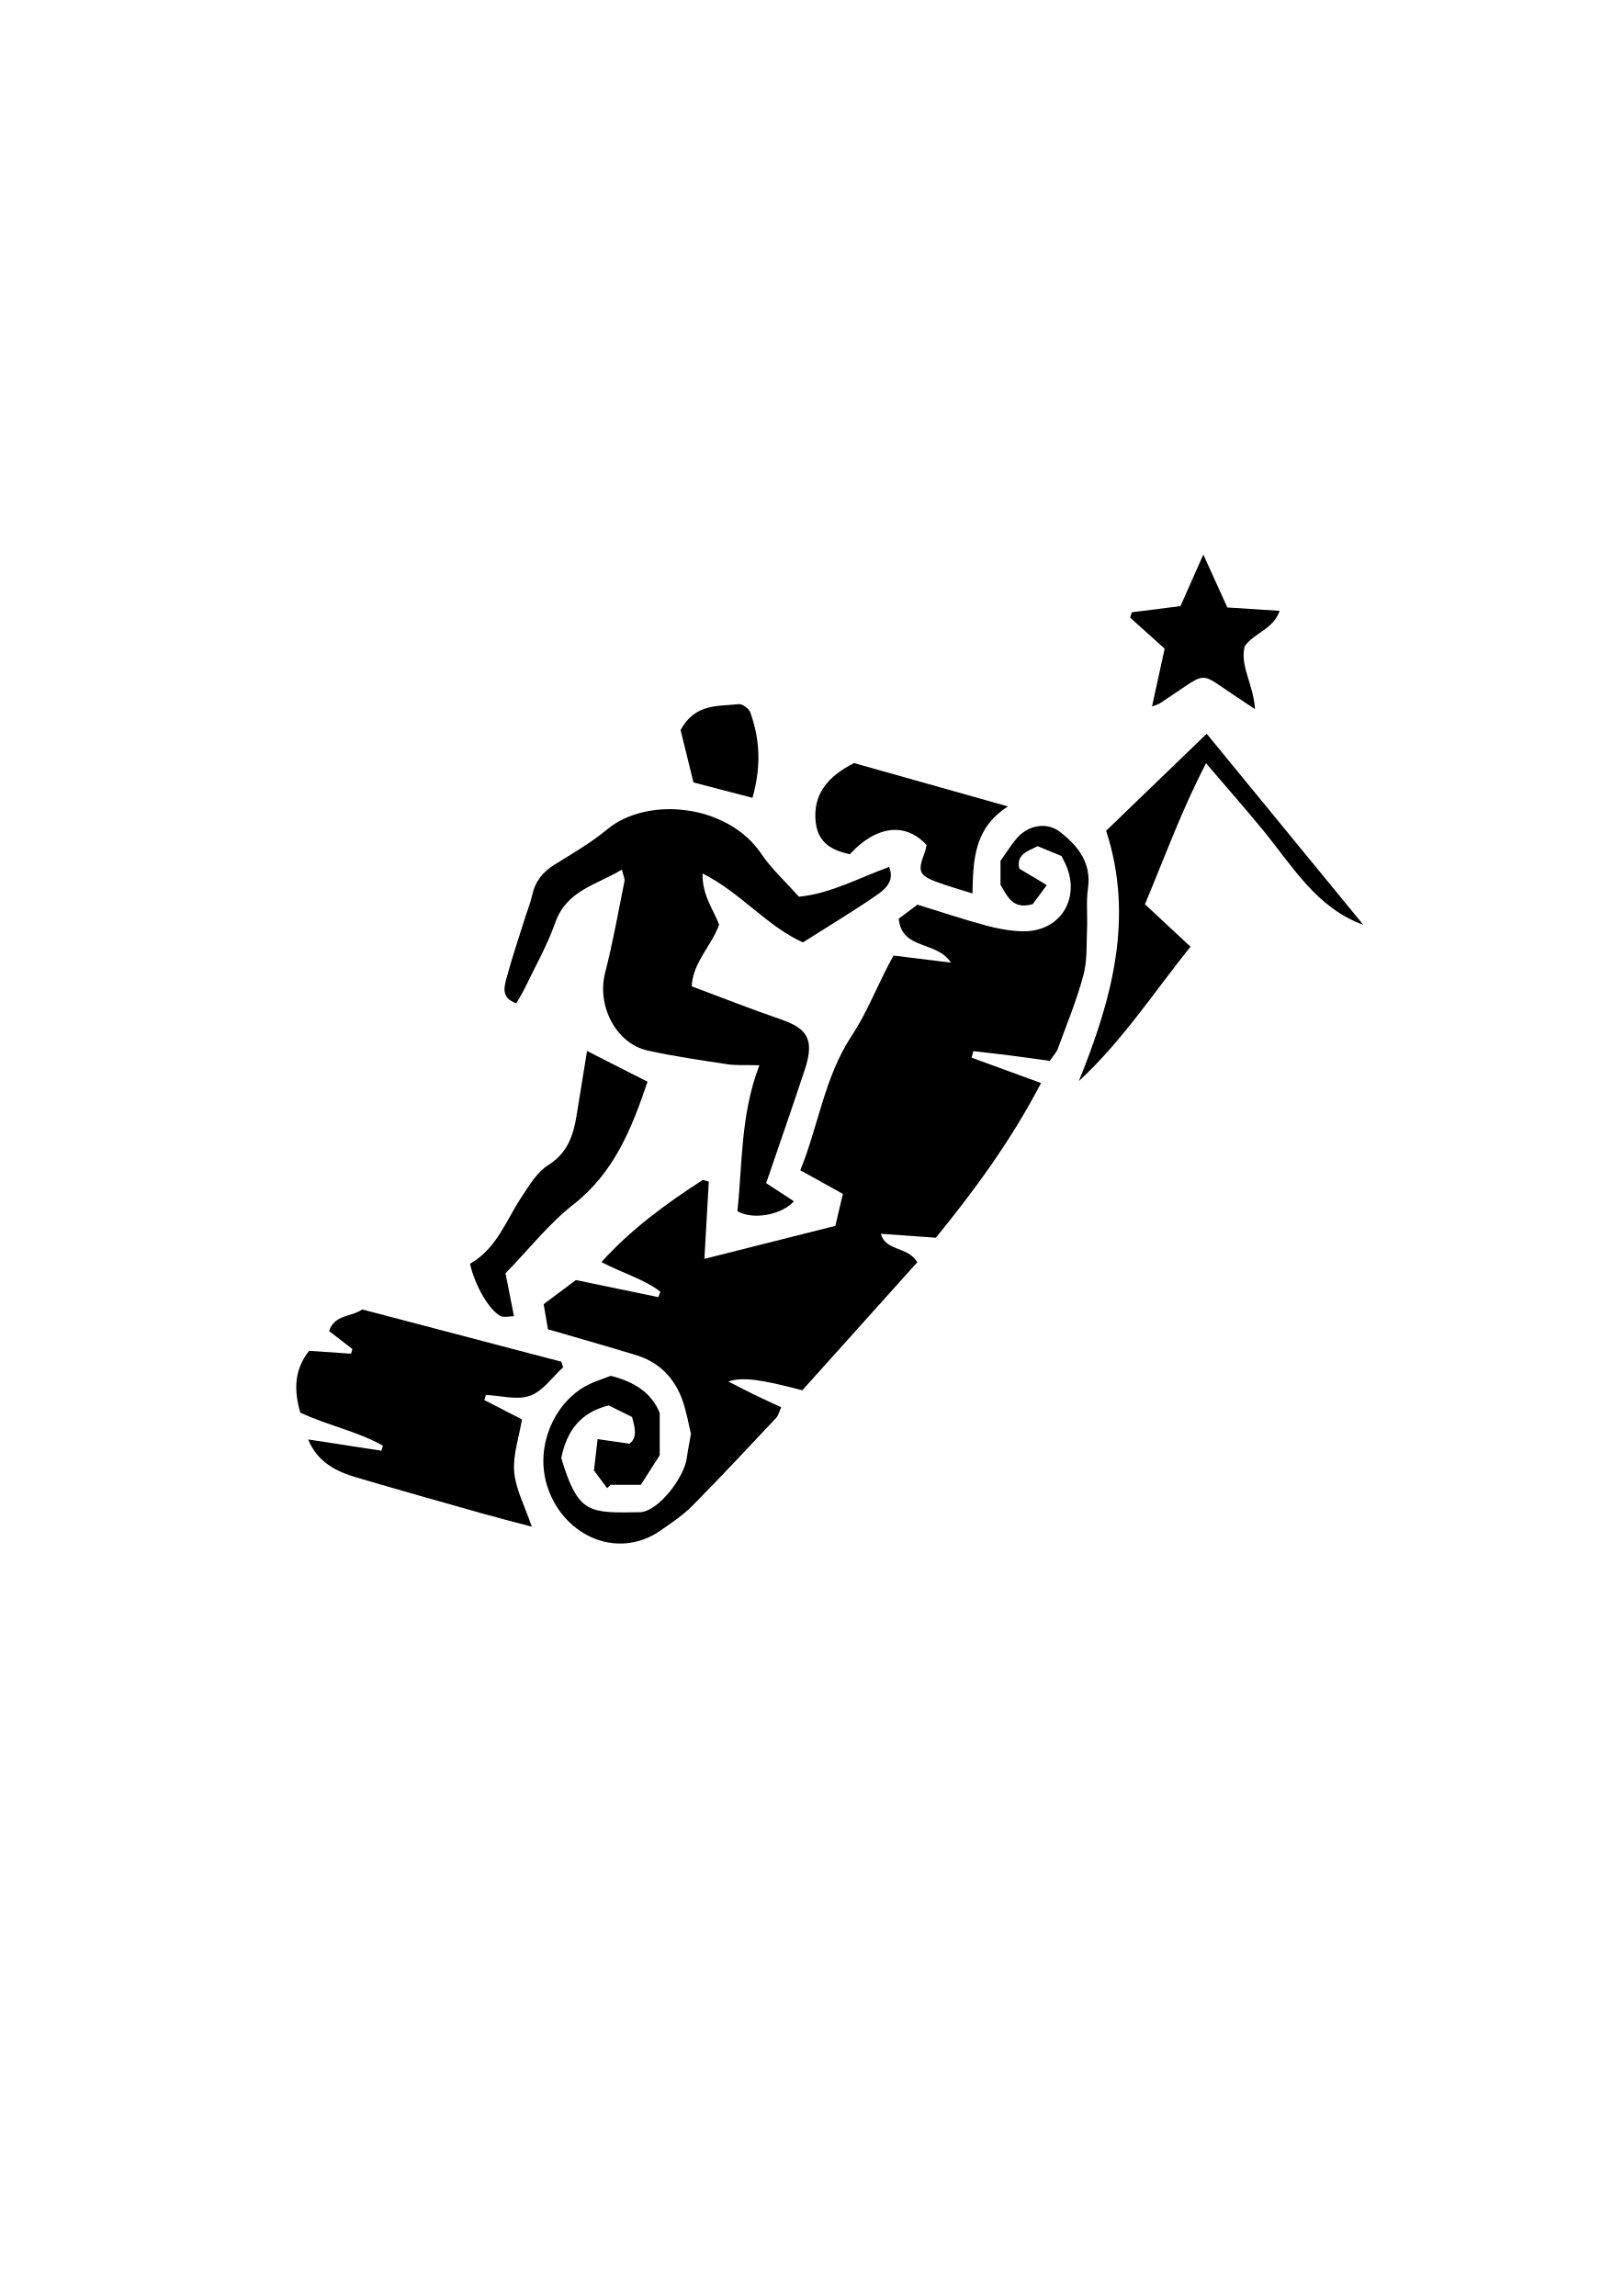
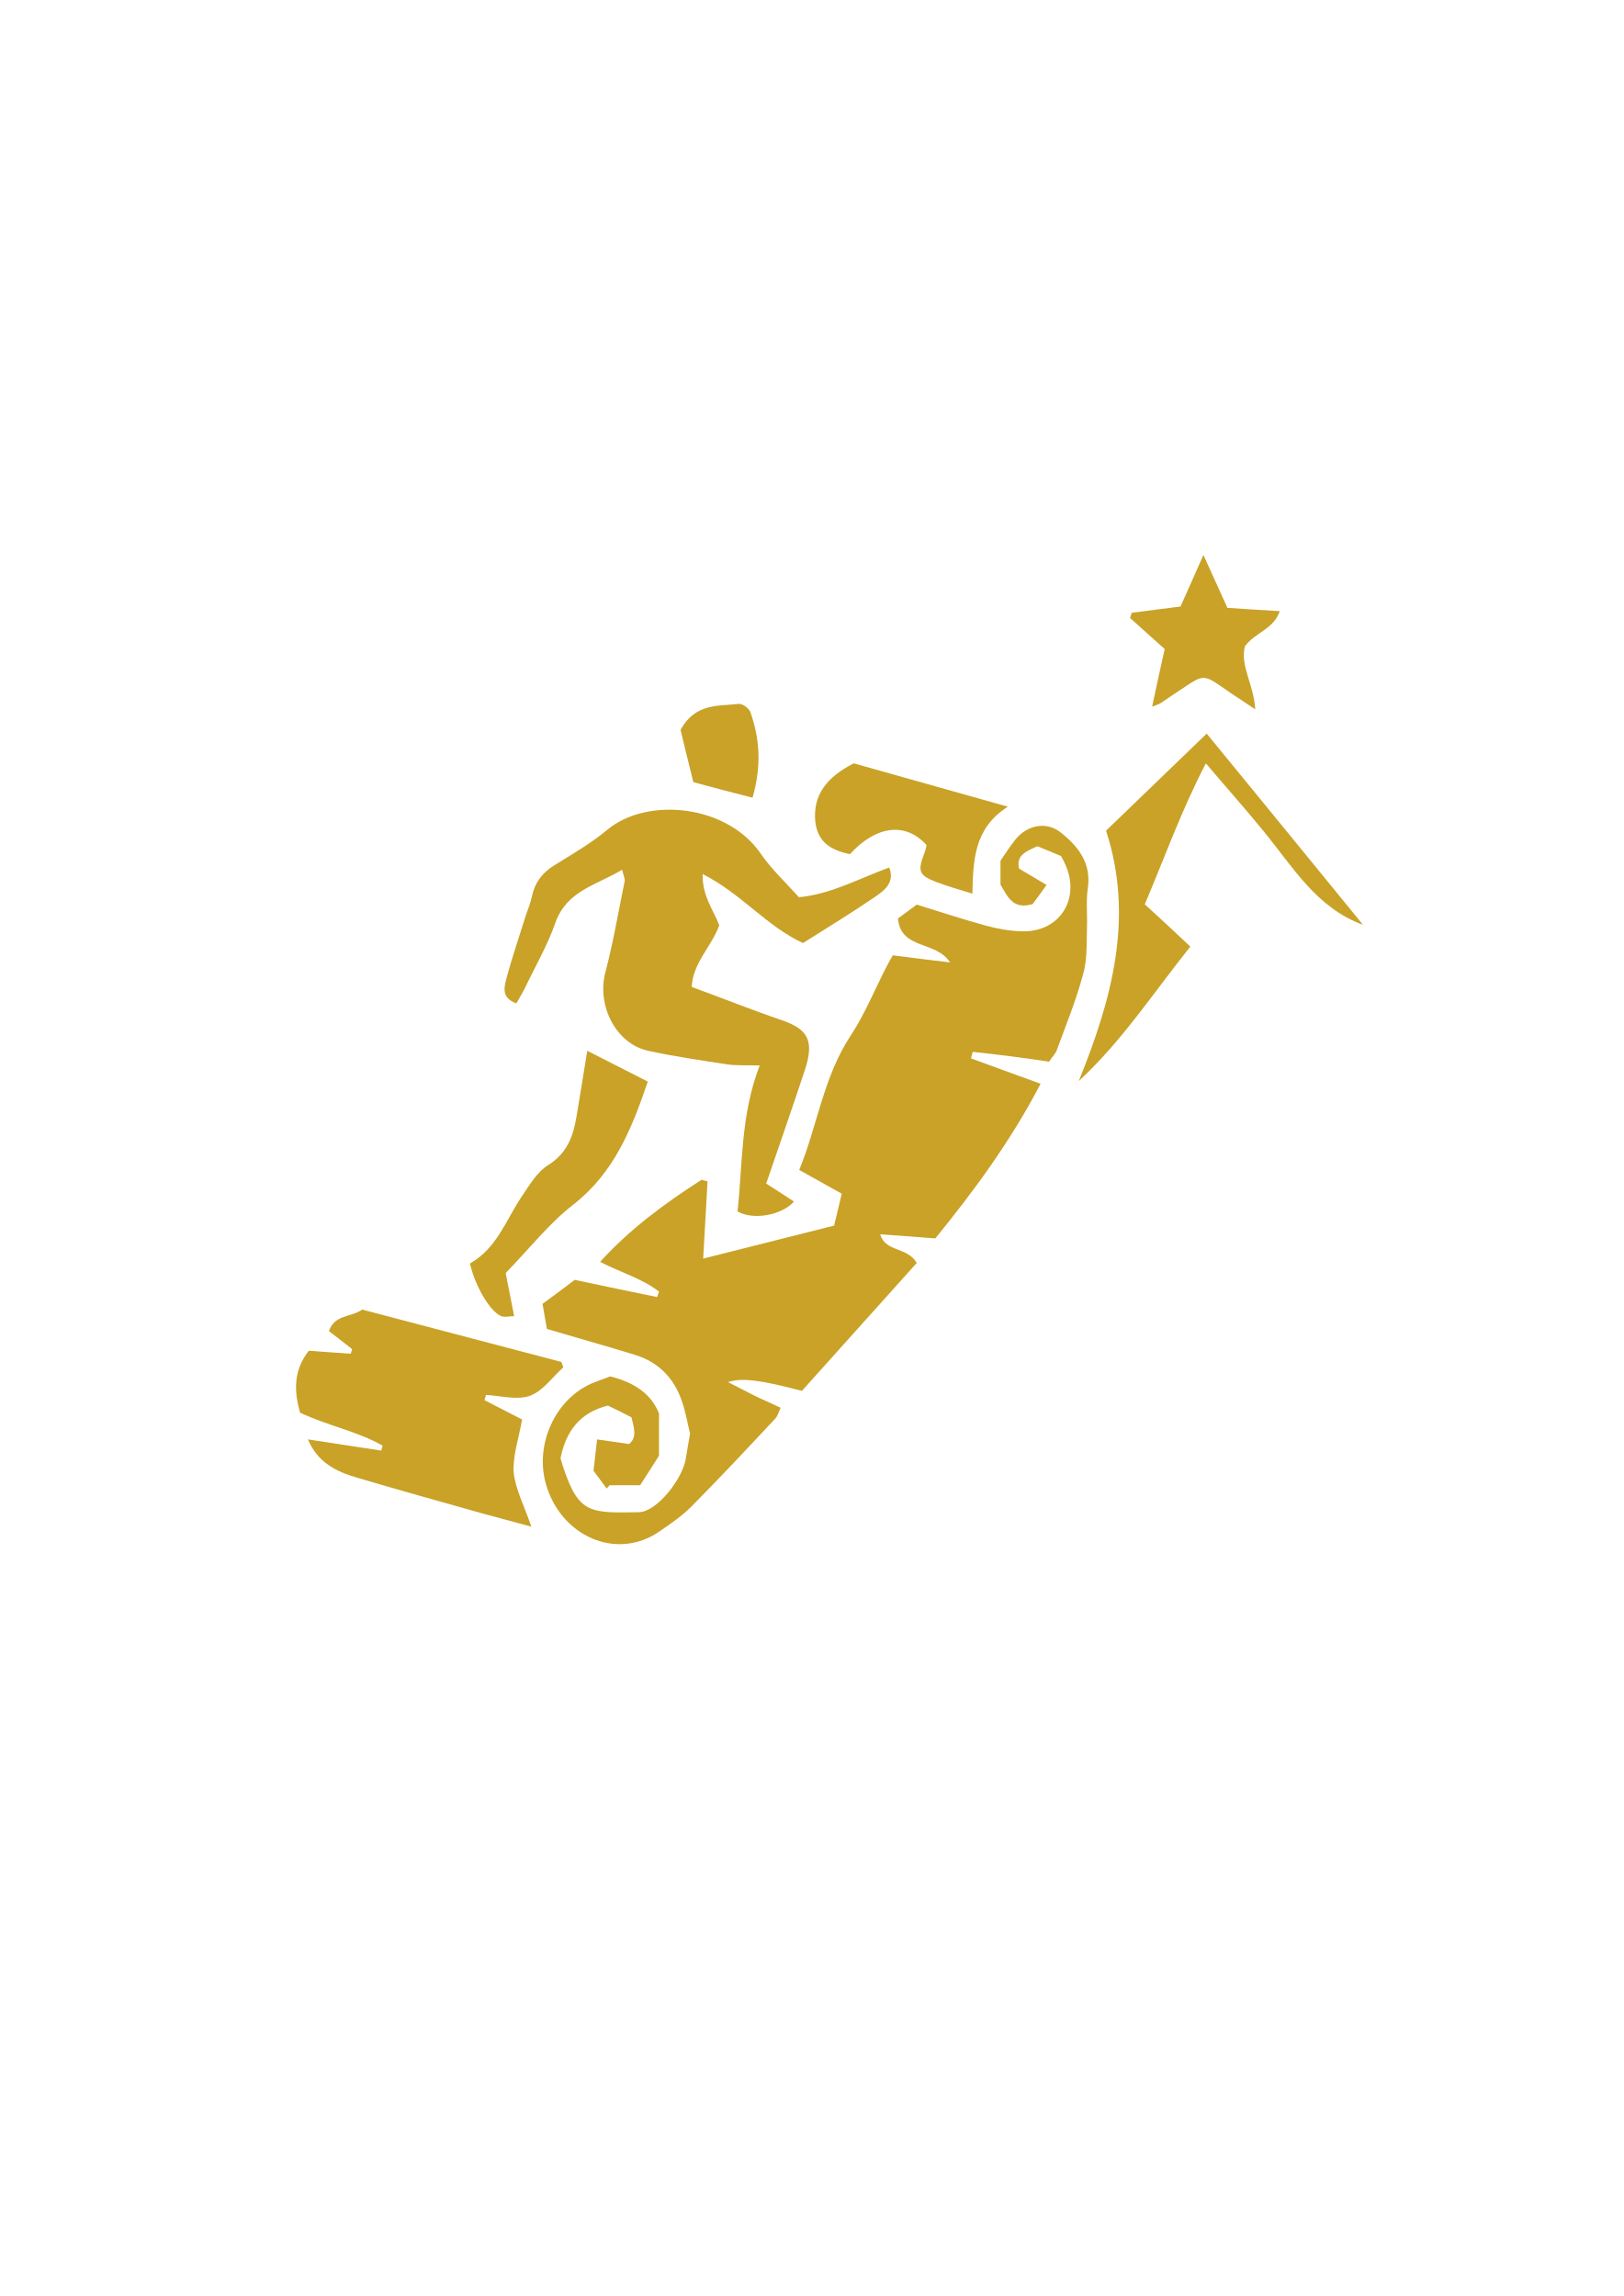
- <svg xmlns="http://www.w3.org/2000/svg" version="1.1" id="Camada_1" x="0px" y="0px" viewBox="0 0 595.28 841.89" style="enable-background:new 0 0 595.28 841.89;" xml:space="preserve">
+ <svg xmlns="http://www.w3.org/2000/svg" version="1.1" id="Camada_1" x="0px" y="0px" viewBox="0 0 595.3 841.9" style="enable-background:new 0 0 595.3 841.9;" xml:space="preserve">
+   <style type="text/css">
+ 	.st0{fill:#C9A227;}
+ </style>
  <g>
-     <path d="M398.53,340.29c0.21-4.82-0.37-9.73,0.33-14.47c1.36-9.31-3.55-15.47-10-20.61c-5.14-4.1-12.21-2.67-16.51,2.64   c-2.01,2.49-3.72,5.22-5.55,7.82c0,3.03,0,5.97,0,8.75c2.59,4.3,4.49,9.25,11.83,7.09c1.26-1.7,2.93-3.96,5.14-6.96   c-3.86-2.31-6.92-4.14-10.08-6.04c-1.13-5.05,2.64-6.28,6.73-8.23c2.77,1.14,5.91,2.44,8.73,3.6c0.75,1.49,1.27,2.42,1.69,3.39   c5.36,12.48-2.34,24.45-15.85,24.21c-4.47-0.08-9.03-0.91-13.36-2.08c-8.38-2.26-16.62-5.02-25.29-7.68   c-2.39,1.79-4.69,3.52-6.86,5.15c1.15,11.63,13.93,7.96,19.12,16.1c-7.53-0.93-14.09-1.74-21.01-2.59c-0.68,1.26-1.45,2.61-2.16,4   c-4.35,8.5-7.96,17.48-13.18,25.41c-10.06,15.25-12.2,33.12-18.85,49.31c5.54,3.08,10.3,5.72,15.61,8.67   c-1.03,4.37-1.86,7.9-2.76,11.73c-15.72,3.96-31.04,7.82-48.01,12.1c0.59-10.34,1.11-19.33,1.62-28.33   c-0.74-0.2-1.47-0.41-2.21-0.61c-13.41,8.64-26.21,18.02-37.17,30.12c7.76,4.04,15.42,6.14,21.61,10.85   c-0.24,0.67-0.48,1.34-0.72,2c-9.89-2.05-19.78-4.1-30.23-6.26c-3.84,2.87-7.84,5.86-11.83,8.84c0.67,3.91,1.2,6.96,1.58,9.2   c11.51,3.37,21.94,6.32,32.31,9.48c8.52,2.6,14.16,8.43,17.05,16.7c1.47,4.22,2.21,8.7,3.06,12.17c-0.6,3.45-1.15,6.04-1.48,8.66   c-0.95,7.45-10.62,19.96-17.29,20.07c-17.69,0.29-22,0.56-27.64-16.23c-0.42-1.26-0.79-2.53-1.13-3.61   c1.99-10.05,7.17-16.82,17.4-19.31c2.86,1.42,5.68,2.82,8.56,4.25c1.02,3.93,2.09,7.48-0.95,9.78c-4.3-0.62-7.78-1.12-11.69-1.68   c-0.52,4.53-0.92,7.96-1.33,11.5c1.69,2.27,3.27,4.38,4.84,6.5c0.38-0.41,0.77-0.82,1.15-1.24c3.44,0,6.88,0,11.18,0   c2.42-3.77,4.95-7.74,6.93-10.83c0-5.67,0-10.21,0-15.52c-2.93-7.38-9.41-11.49-17.94-13.62c-2.89,1.16-6.26,2.11-9.23,3.77   c-11.75,6.57-18.17,21.96-14.41,35.5c5.31,19.11,25.72,28.51,41.64,17.62c4.19-2.87,8.49-5.78,12.03-9.36   c10.4-10.51,20.48-21.35,30.61-32.12c0.81-0.86,1.08-2.21,1.85-3.88c-3.55-1.65-6.66-3.05-9.74-4.55c-3.04-1.48-6.04-3.06-9.65-4.9   c5.07-1.7,11.78-0.84,27.12,3.23c13.92-15.5,28.18-31.39,42.14-46.94c-3.47-5.96-11.5-3.9-13.36-10.45   c6.79,0.49,13.01,0.93,20.18,1.45c14.08-17.26,27.57-35.64,38.56-56.72c-8.96-3.28-17.2-6.3-25.45-9.31c0.21-0.8,0.41-1.6,0.62-2.4   c4.58,0.54,9.16,1.04,13.73,1.62c4.91,0.63,9.8,1.34,14.3,1.96c1.47-2.16,2.48-3.15,2.92-4.36c3.26-8.95,6.94-17.8,9.39-26.98   C398.67,352.17,398.28,346.11,398.53,340.29z" />
-     <path d="M189.29,367.88c1.09-1.93,2.21-3.66,3.1-5.51c3.81-7.97,8.25-15.74,11.16-24.03c4.17-11.9,15.06-13.8,24.46-19.48   c0.52,2.27,1.12,3.34,0.93,4.26c-2.26,11.19-4.22,22.45-7.08,33.49c-3.13,12.08,3.87,26.03,15.66,28.62   c9.61,2.12,19.38,3.52,29.12,5c3.26,0.5,6.64,0.24,11.77,0.37c-6.99,18.26-6.17,36.05-8.07,53.51c5.65,3.29,16.1,1.45,20.74-3.62   c-3.41-2.22-6.83-4.45-10.2-6.65c4.98-14.59,9.72-28.1,14.19-41.69c3.61-10.98,0.92-15.03-8.73-18.34   c-10.86-3.73-21.54-7.97-32.75-12.15c0.42-8.76,7.17-14.68,10.06-22.59c-2.1-5.58-6.26-10.73-6.07-18.79   c14.08,7.1,23.45,19.24,36.77,25.28c9.26-5.88,18.22-11.26,26.81-17.17c3.28-2.26,6.94-5.22,4.82-10.5   c-11.2,4.06-21.42,9.76-33.09,10.92c-4.97-5.6-10.04-10.19-13.75-15.69c-12.41-18.41-41.86-21.21-56.52-9.02   c-5.96,4.95-12.79,8.89-19.41,13c-4.39,2.73-7.11,6.34-8.17,11.37c-0.5,2.35-1.45,4.61-2.17,6.91c-2.4,7.67-5.01,15.28-7.1,23.03   C184.85,361.77,183.55,365.93,189.29,367.88z" />
-     <path d="M191.36,520.47c-4.75-2.45-9.29-4.79-13.83-7.12c0.21-0.62,0.42-1.24,0.63-1.86c5.43,0.25,11.41,2,16.14,0.31   c4.7-1.67,8.16-6.82,12.16-10.44c-0.22-0.68-0.45-1.36-0.67-2.05c-24.39-6.41-48.78-12.81-72.98-19.17   c-4.16,2.88-10.18,1.82-12.15,7.93c2.88,2.23,5.71,4.41,8.54,6.6c-0.17,0.57-0.34,1.13-0.51,1.7c-5.05-0.35-10.11-0.7-15.38-1.06   c-5.71,7.29-5.45,14.89-3.24,22.66c10.23,4.77,20.99,6.85,30.31,12.14c-0.18,0.61-0.36,1.23-0.53,1.84   c-8.78-1.35-17.57-2.71-26.88-4.14c3.46,8.42,10.35,11.78,17.94,14.01c15.14,4.46,30.33,8.73,45.52,13.03   c5.75,1.62,11.54,3.09,18.54,4.96c-2.62-7.72-5.93-13.79-6.46-20.09C188,533.49,190.28,527.02,191.36,520.47z" />
-     <path d="M442.39,269.05c-12.87,12.42-24.81,23.94-36.86,35.57c10.38,31.9,2.1,61.91-10.01,91.8c15.82-14.62,27.29-32.26,40.93-49.3   c-5.64-5.25-11.03-10.27-16.7-15.54c7.25-17.24,13.39-34.38,22.41-51.71c7.64,8.96,14.48,16.71,21.02,24.7   c10.75,13.13,19.45,28.29,36.64,34.55C480.5,315.55,461.18,291.98,442.39,269.05z" />
-     <path d="M183.47,482.52c1.32,0.68,3.3,0.11,4.96,0.11c-1.23-6.24-2.27-11.55-3.1-15.75c8.93-9.19,16-18.28,24.81-25.15   c15.12-11.8,21.49-28.09,27.26-45.09c-7.52-3.82-14.71-7.47-22.18-11.26c-1.33,8.21-2.58,16.04-3.87,23.86   c-1.2,7.27-3.36,13.59-10.38,18c-4.06,2.54-6.88,7.35-9.67,11.53c-5.75,8.63-9.09,18.99-18.99,24.63   C174.07,471.28,179.28,480.35,183.47,482.52z" />
-     <path d="M311.59,313.22c9.57-10.49,20.42-11.86,28.12-3.34c-0.22,0.87-0.39,1.92-0.76,2.9c-2.58,6.75-2.05,8.18,4.6,10.67   c3.9,1.46,7.94,2.56,12.97,4.16c0.29-11.9,0.37-23.87,13.03-31.91c-20.49-5.77-39.09-11.01-56.45-15.9   c-9.96,5.06-14.99,11.68-14.09,21.27C299.68,308.21,303.84,311.62,311.59,313.22z" />
-     <path d="M422.35,259.06c1.5-0.6,2.31-0.79,2.95-1.21c3.14-2.06,6.24-4.2,9.36-6.3c6.06-4.07,7-4.02,12.91,0.08   c3.84,2.67,7.77,5.21,12.53,8.39c-0.52-9.04-5.65-15.89-3.75-23.09c3.68-5.08,10.48-6.18,12.78-12.95   c-6.98-0.45-12.78-0.83-19.16-1.24c-2.78-6.11-5.43-11.96-8.81-19.4c-3.24,7.32-5.69,12.84-8.38,18.91   c-6.57,0.83-12.21,1.55-17.85,2.26c-0.2,0.65-0.41,1.3-0.61,1.95c3.83,3.45,7.67,6.9,12.66,11.39   C425.58,244.25,424.02,251.41,422.35,259.06z" />
-     <path d="M275.87,292.55c3.35-11.89,2.63-21.71-0.8-31.35c-0.5-1.39-2.96-3.17-4.3-3.01c-7.4,0.89-15.84-0.43-21.26,9.49   c1.33,5.4,2.95,11.98,4.73,19.22C261.17,288.71,267.93,290.48,275.87,292.55z" />
+     <path class="st0" d="M398.5,340.3c0.2-4.8-0.4-9.7,0.3-14.5c1.4-9.3-3.5-15.5-10-20.6c-5.1-4.1-12.2-2.7-16.5,2.6   c-2,2.5-3.7,5.2-5.5,7.8c0,3,0,6,0,8.8c2.6,4.3,4.5,9.3,11.8,7.1c1.3-1.7,2.9-4,5.1-7c-3.9-2.3-6.9-4.1-10.1-6   c-1.1-5,2.6-6.3,6.7-8.2c2.8,1.1,5.9,2.4,8.7,3.6c0.8,1.5,1.3,2.4,1.7,3.4c5.4,12.5-2.3,24.5-15.9,24.2c-4.5-0.1-9-0.9-13.4-2.1   c-8.4-2.3-16.6-5-25.3-7.7c-2.4,1.8-4.7,3.5-6.9,5.1c1.1,11.6,13.9,8,19.1,16.1c-7.5-0.9-14.1-1.7-21-2.6c-0.7,1.3-1.5,2.6-2.2,4   c-4.4,8.5-8,17.5-13.2,25.4c-10.1,15.3-12.2,33.1-18.9,49.3c5.5,3.1,10.3,5.7,15.6,8.7c-1,4.4-1.9,7.9-2.8,11.7   c-15.7,4-31,7.8-48,12.1c0.6-10.3,1.1-19.3,1.6-28.3c-0.7-0.2-1.5-0.4-2.2-0.6c-13.4,8.6-26.2,18-37.2,30.1   c7.8,4,15.4,6.1,21.6,10.9c-0.2,0.7-0.5,1.3-0.7,2c-9.9-2-19.8-4.1-30.2-6.3c-3.8,2.9-7.8,5.9-11.8,8.8c0.7,3.9,1.2,7,1.6,9.2   c11.5,3.4,21.9,6.3,32.3,9.5c8.5,2.6,14.2,8.4,17.1,16.7c1.5,4.2,2.2,8.7,3.1,12.2c-0.6,3.5-1.1,6-1.5,8.7   c-0.9,7.5-10.6,20-17.3,20.1c-17.7,0.3-22,0.6-27.6-16.2c-0.4-1.3-0.8-2.5-1.1-3.6c2-10,7.2-16.8,17.4-19.3   c2.9,1.4,5.7,2.8,8.6,4.3c1,3.9,2.1,7.5-0.9,9.8c-4.3-0.6-7.8-1.1-11.7-1.7c-0.5,4.5-0.9,8-1.3,11.5c1.7,2.3,3.3,4.4,4.8,6.5   c0.4-0.4,0.8-0.8,1.1-1.2c3.4,0,6.9,0,11.2,0c2.4-3.8,4.9-7.7,6.9-10.8c0-5.7,0-10.2,0-15.5c-2.9-7.4-9.4-11.5-17.9-13.6   c-2.9,1.2-6.3,2.1-9.2,3.8c-11.8,6.6-18.2,22-14.4,35.5c5.3,19.1,25.7,28.5,41.6,17.6c4.2-2.9,8.5-5.8,12-9.4   c10.4-10.5,20.5-21.3,30.6-32.1c0.8-0.9,1.1-2.2,1.9-3.9c-3.5-1.7-6.7-3-9.7-4.5c-3-1.5-6-3.1-9.6-4.9c5.1-1.7,11.8-0.8,27.1,3.2   c13.9-15.5,28.2-31.4,42.1-46.9c-3.5-6-11.5-3.9-13.4-10.5c6.8,0.5,13,0.9,20.2,1.5c14.1-17.3,27.6-35.6,38.6-56.7   c-9-3.3-17.2-6.3-25.5-9.3c0.2-0.8,0.4-1.6,0.6-2.4c4.6,0.5,9.2,1,13.7,1.6c4.9,0.6,9.8,1.3,14.3,2c1.5-2.2,2.5-3.1,2.9-4.4   c3.3-9,6.9-17.8,9.4-27C398.7,352.2,398.3,346.1,398.5,340.3z" />
+     <path class="st0" d="M189.3,367.9c1.1-1.9,2.2-3.7,3.1-5.5c3.8-8,8.3-15.7,11.2-24c4.2-11.9,15.1-13.8,24.5-19.5   c0.5,2.3,1.1,3.3,0.9,4.3c-2.3,11.2-4.2,22.5-7.1,33.5c-3.1,12.1,3.9,26,15.7,28.6c9.6,2.1,19.4,3.5,29.1,5   c3.3,0.5,6.6,0.2,11.8,0.4c-7,18.3-6.2,36-8.1,53.5c5.6,3.3,16.1,1.5,20.7-3.6c-3.4-2.2-6.8-4.5-10.2-6.6   c5-14.6,9.7-28.1,14.2-41.7c3.6-11,0.9-15-8.7-18.3c-10.9-3.7-21.5-8-32.8-12.1c0.4-8.8,7.2-14.7,10.1-22.6   c-2.1-5.6-6.3-10.7-6.1-18.8c14.1,7.1,23.5,19.2,36.8,25.3c9.3-5.9,18.2-11.3,26.8-17.2c3.3-2.3,6.9-5.2,4.8-10.5   c-11.2,4.1-21.4,9.8-33.1,10.9c-5-5.6-10-10.2-13.8-15.7c-12.4-18.4-41.9-21.2-56.5-9c-6,5-12.8,8.9-19.4,13   c-4.4,2.7-7.1,6.3-8.2,11.4c-0.5,2.4-1.4,4.6-2.2,6.9c-2.4,7.7-5,15.3-7.1,23C184.9,361.8,183.6,365.9,189.3,367.9z" />
+     <path class="st0" d="M191.4,520.5c-4.8-2.5-9.3-4.8-13.8-7.1c0.2-0.6,0.4-1.2,0.6-1.9c5.4,0.3,11.4,2,16.1,0.3   c4.7-1.7,8.2-6.8,12.2-10.4c-0.2-0.7-0.4-1.4-0.7-2c-24.4-6.4-48.8-12.8-73-19.2c-4.2,2.9-10.2,1.8-12.2,7.9   c2.9,2.2,5.7,4.4,8.5,6.6c-0.2,0.6-0.3,1.1-0.5,1.7c-5.1-0.4-10.1-0.7-15.4-1.1c-5.7,7.3-5.4,14.9-3.2,22.7   c10.2,4.8,21,6.8,30.3,12.1c-0.2,0.6-0.4,1.2-0.5,1.8c-8.8-1.3-17.6-2.7-26.9-4.1c3.5,8.4,10.3,11.8,17.9,14   c15.1,4.5,30.3,8.7,45.5,13c5.8,1.6,11.5,3.1,18.5,5c-2.6-7.7-5.9-13.8-6.5-20.1C188,533.5,190.3,527,191.4,520.5z" />
+     <path class="st0" d="M442.4,269c-12.9,12.4-24.8,23.9-36.9,35.6c10.4,31.9,2.1,61.9-10,91.8c15.8-14.6,27.3-32.3,40.9-49.3   c-5.6-5.3-11-10.3-16.7-15.5c7.3-17.2,13.4-34.4,22.4-51.7c7.6,9,14.5,16.7,21,24.7c10.8,13.1,19.5,28.3,36.6,34.5   C480.5,315.5,461.2,292,442.4,269z" />
+     <path class="st0" d="M183.5,482.5c1.3,0.7,3.3,0.1,5,0.1c-1.2-6.2-2.3-11.5-3.1-15.8c8.9-9.2,16-18.3,24.8-25.1   c15.1-11.8,21.5-28.1,27.3-45.1c-7.5-3.8-14.7-7.5-22.2-11.3c-1.3,8.2-2.6,16-3.9,23.9c-1.2,7.3-3.4,13.6-10.4,18   c-4.1,2.5-6.9,7.4-9.7,11.5c-5.8,8.6-9.1,19-19,24.6C174.1,471.3,179.3,480.4,183.5,482.5z" />
+     <path class="st0" d="M311.6,313.2c9.6-10.5,20.4-11.9,28.1-3.3c-0.2,0.9-0.4,1.9-0.8,2.9c-2.6,6.8-2,8.2,4.6,10.7   c3.9,1.5,7.9,2.6,13,4.2c0.3-11.9,0.4-23.9,13-31.9c-20.5-5.8-39.1-11-56.5-15.9c-10,5.1-15,11.7-14.1,21.3   C299.7,308.2,303.8,311.6,311.6,313.2z" />
+     <path class="st0" d="M422.4,259.1c1.5-0.6,2.3-0.8,3-1.2c3.1-2.1,6.2-4.2,9.4-6.3c6.1-4.1,7-4,12.9,0.1c3.8,2.7,7.8,5.2,12.5,8.4   c-0.5-9-5.6-15.9-3.8-23.1c3.7-5.1,10.5-6.2,12.8-12.9c-7-0.4-12.8-0.8-19.2-1.2c-2.8-6.1-5.4-12-8.8-19.4   c-3.2,7.3-5.7,12.8-8.4,18.9c-6.6,0.8-12.2,1.6-17.9,2.3c-0.2,0.6-0.4,1.3-0.6,1.9c3.8,3.4,7.7,6.9,12.7,11.4   C425.6,244.3,424,251.4,422.4,259.1z" />
+     <path class="st0" d="M275.9,292.5c3.4-11.9,2.6-21.7-0.8-31.4c-0.5-1.4-3-3.2-4.3-3c-7.4,0.9-15.8-0.4-21.3,9.5   c1.3,5.4,2.9,12,4.7,19.2C261.2,288.7,267.9,290.5,275.9,292.5z" />
  </g>
</svg>
